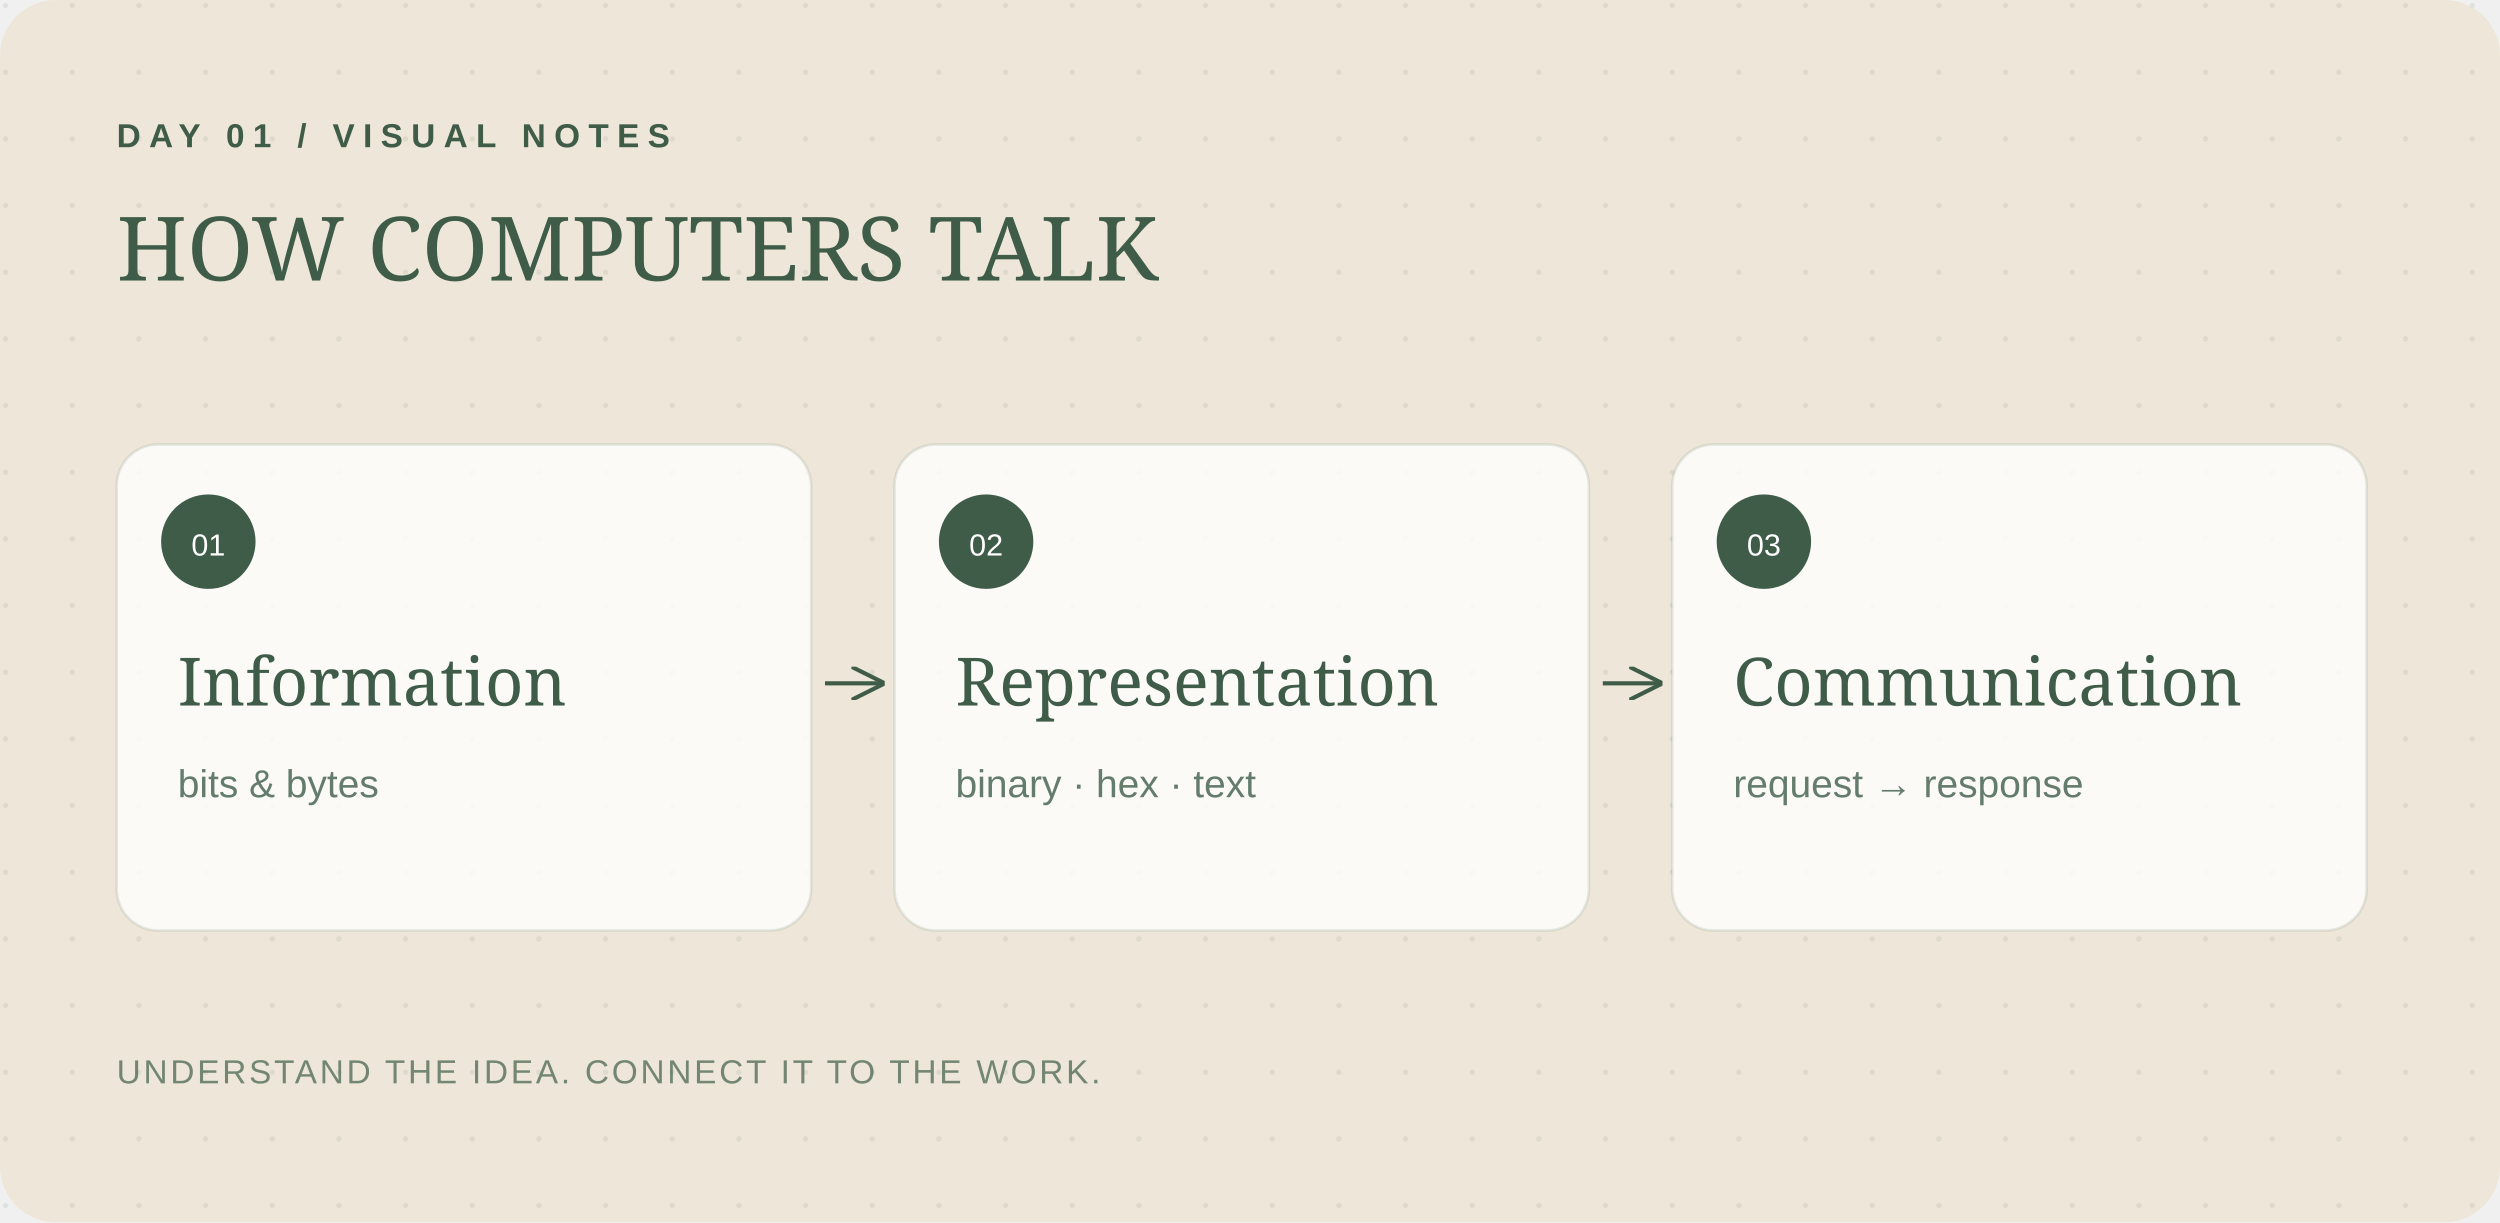
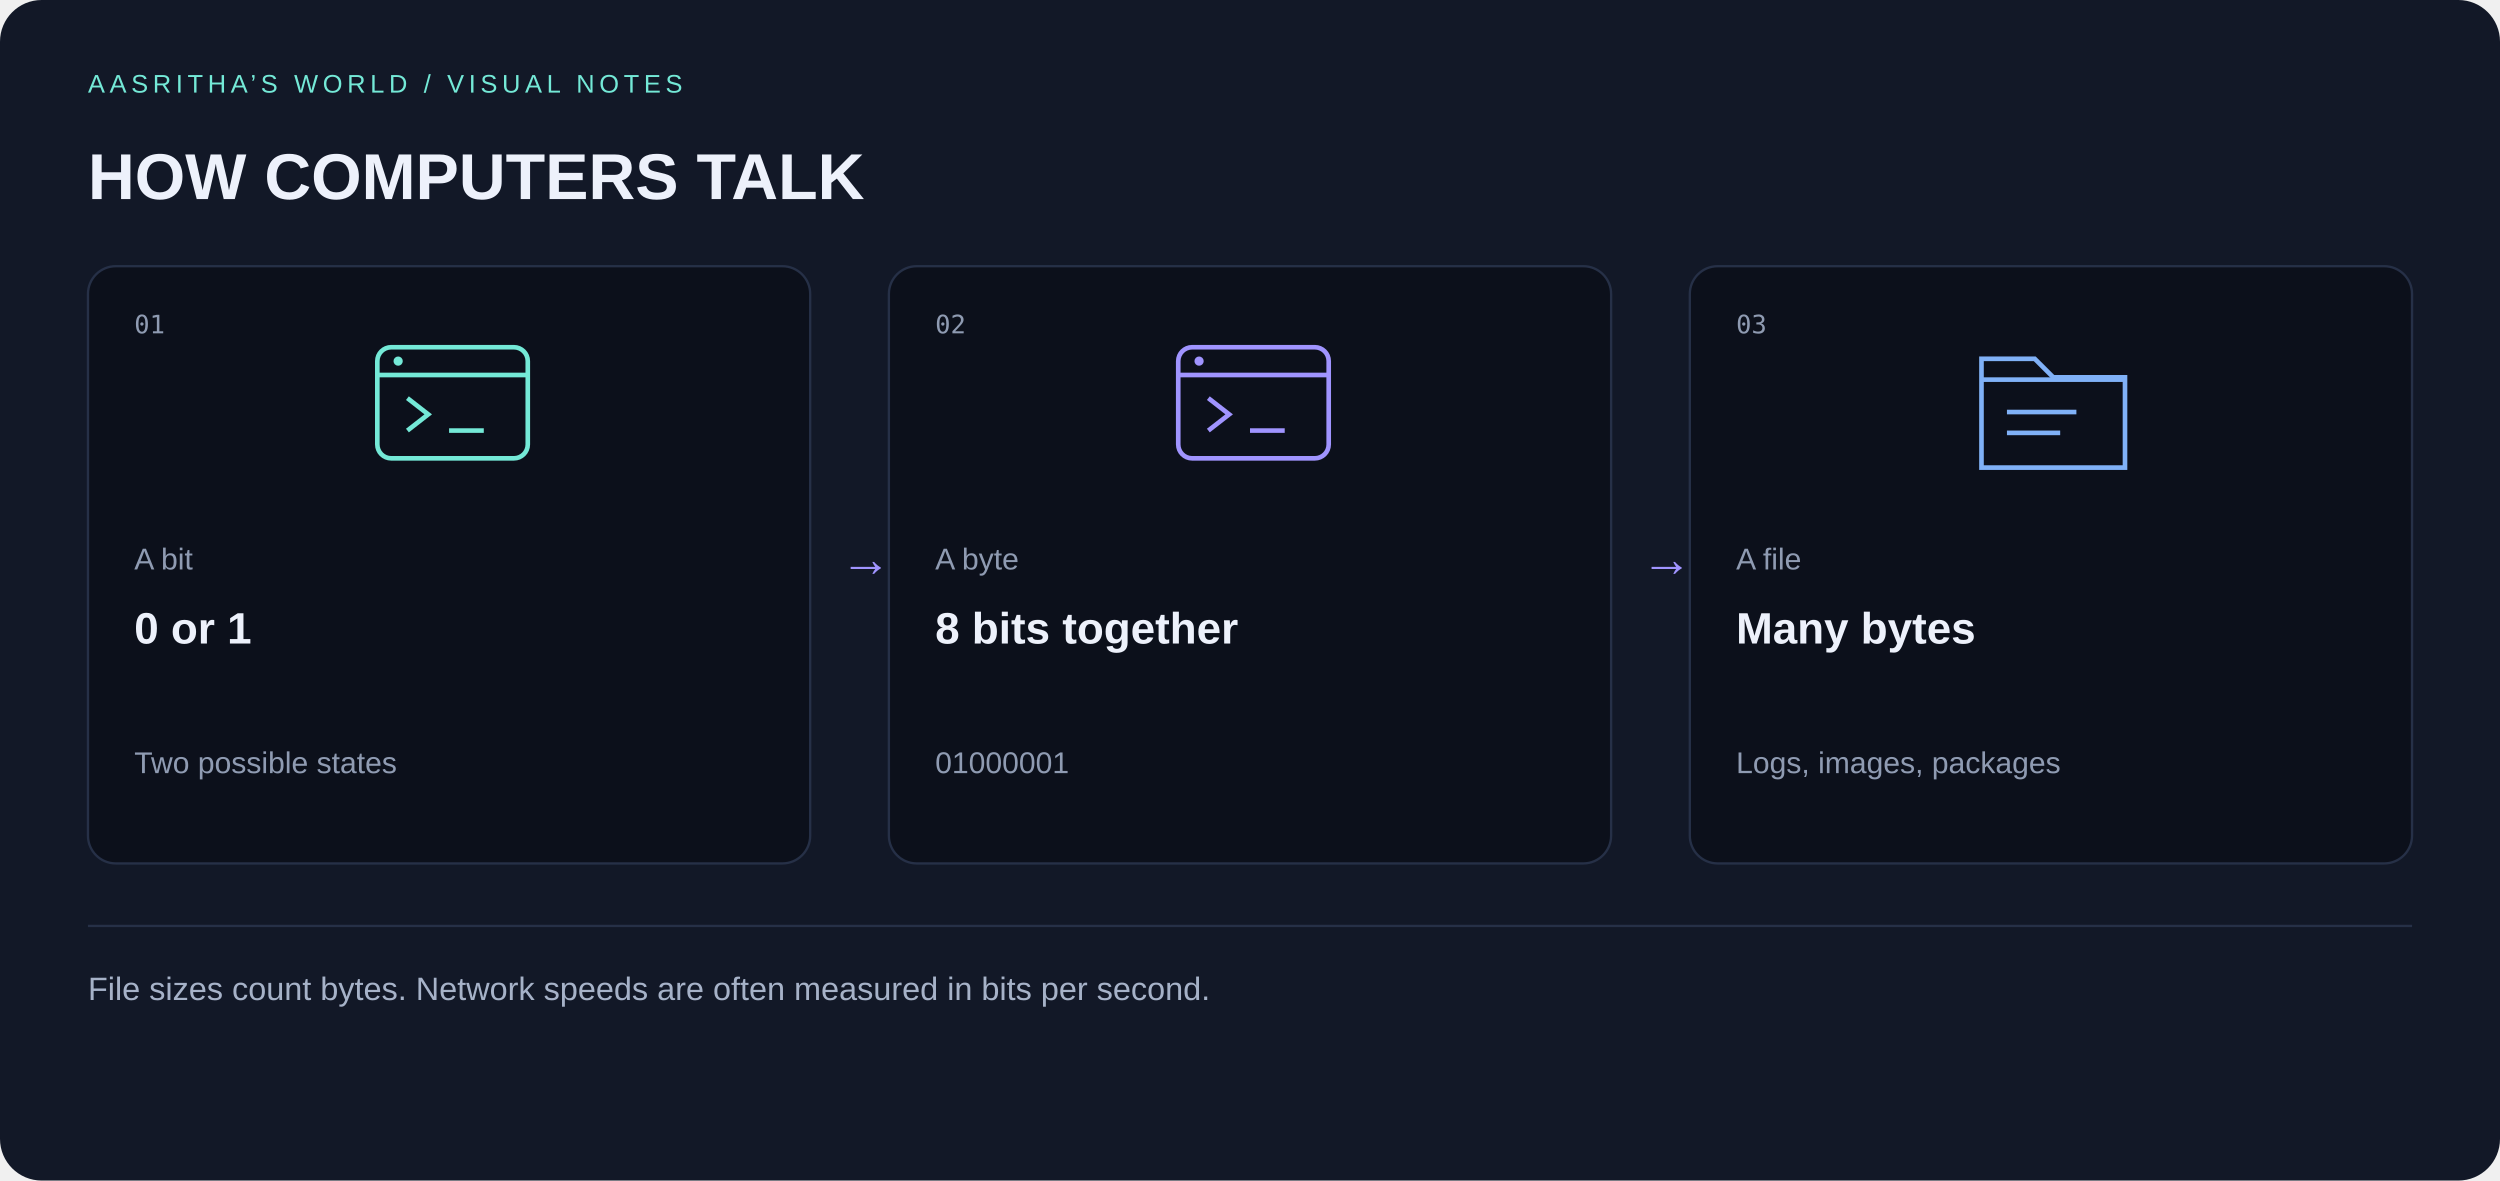
- <svg xmlns="http://www.w3.org/2000/svg" width="900" height="440" viewBox="0 0 900 440">
-   <defs>
-     <pattern id="dots" width="24" height="24" patternUnits="userSpaceOnUse">
-       <circle cx="2" cy="2" r="1" fill="#3e5c48" opacity=".09" />
-     </pattern>
-     <marker id="arrow" markerWidth="8" markerHeight="8" refX="7" refY="4" orient="auto">
-       <path d="M0 0L8 4L0 8" fill="none" stroke="#3e5c48" />
-     </marker>
-   </defs>
-   <rect width="900" height="440" rx="20" fill="#eee7d9" />
-   <rect width="900" height="440" fill="url(#dots)" />
-   <text x="42" y="53" font-family="Arial" font-size="12" font-weight="bold" letter-spacing="3" fill="#3e5c48">DAY 01 / VISUAL NOTES</text>
-   <text x="42" y="101" font-family="Georgia" font-size="32" fill="#3e5c48">HOW COMPUTERS TALK</text>
-   <rect x="42" y="160" width="250" height="175" rx="15" fill="#fff" fill-opacity=".8" stroke="#3e5c48" stroke-opacity=".12" />
-   <circle cx="75" cy="195" r="17" fill="#3e5c48" />
-   <text x="75" y="200" text-anchor="middle" font-family="Arial" font-size="11" fill="#fff">01</text>
-   <text x="64" y="254" font-family="Georgia" font-size="24" fill="#3e5c48">Information</text>
-   <text x="64" y="287" font-family="Arial" font-size="14" fill="#3e5c48" opacity=".8">bits &amp; bytes</text>
-   <path d="M297 246h20" stroke="#3e5c48" stroke-width="1.5" marker-end="url(#arrow)" />
-   <rect x="322" y="160" width="250" height="175" rx="15" fill="#fff" fill-opacity=".8" stroke="#3e5c48" stroke-opacity=".12" />
-   <circle cx="355" cy="195" r="17" fill="#3e5c48" />
-   <text x="355" y="200" text-anchor="middle" font-family="Arial" font-size="11" fill="#fff">02</text>
-   <text x="344" y="254" font-family="Georgia" font-size="24" fill="#3e5c48">Representation</text>
-   <text x="344" y="287" font-family="Arial" font-size="14" fill="#3e5c48" opacity=".8">binary · hex · text</text>
-   <path d="M577 246h20" stroke="#3e5c48" stroke-width="1.5" marker-end="url(#arrow)" />
-   <rect x="602" y="160" width="250" height="175" rx="15" fill="#fff" fill-opacity=".8" stroke="#3e5c48" stroke-opacity=".12" />
-   <circle cx="635" cy="195" r="17" fill="#3e5c48" />
-   <text x="635" y="200" text-anchor="middle" font-family="Arial" font-size="11" fill="#fff">03</text>
-   <text x="624" y="254" font-family="Georgia" font-size="24" fill="#3e5c48">Communication</text>
-   <text x="624" y="287" font-family="Arial" font-size="14" fill="#3e5c48" opacity=".8">request → response</text>
-   <text x="42" y="390" font-family="Arial" font-size="12" letter-spacing="1" fill="#3e5c48" opacity=".7">UNDERSTAND THE IDEA. CONNECT IT TO THE WORK.</text>
+ <svg xmlns="http://www.w3.org/2000/svg" width="1080" height="510" viewBox="0 0 1080 510" role="img" aria-labelledby="title desc">
+   <rect width="1080" height="510" rx="18" fill="#121827" />
+   <text x="38" y="40" fill="#74e9d7" font-family="Segoe UI,Arial" font-size="11" letter-spacing="2">AASRITHA’S WORLD / VISUAL NOTES</text>
+   <text x="38" y="86" fill="#edf1fb" font-family="Segoe UI,Arial" font-size="28" font-weight="700">HOW COMPUTERS TALK</text>
+   <g transform="translate(38,115)">
+     <rect width="312" height="258" rx="12" fill="#0c101b" stroke="#263047" />
+     <text x="20" y="29" fill="#8f9bb2" font-family="Consolas,monospace" font-size="11">01</text>
+     <g transform="translate(120,25)" fill="none" stroke="#74e9d7" stroke-width="2">
+       <rect x="5" y="10" width="65" height="48" rx="6" />
+       <path d="M5 22h65M18 32l9 7-9 7M36 46h15" />
+       <circle cx="14" cy="16" r="1" />
+     </g>
+     <text x="20" y="131" fill="#8f9bb2" font-family="Segoe UI,Arial" font-size="13">A bit</text>
+     <text x="20" y="163" fill="#edf1fb" font-family="Segoe UI,Arial" font-size="19" font-weight="600">0 or 1</text>
+     <text x="20" y="219" fill="#8f9bb2" font-family="Segoe UI,Arial" font-size="13">Two possible states</text>
+   </g>
+   <text x="363" y="249" fill="#a094ff" font-size="22">→</text>
+   <g transform="translate(384,115)">
+     <rect width="312" height="258" rx="12" fill="#0c101b" stroke="#263047" />
+     <text x="20" y="29" fill="#8f9bb2" font-family="Consolas,monospace" font-size="11">02</text>
+     <g transform="translate(120,25)" fill="none" stroke="#a094ff" stroke-width="2">
+       <rect x="5" y="10" width="65" height="48" rx="6" />
+       <path d="M5 22h65M18 32l9 7-9 7M36 46h15" />
+       <circle cx="14" cy="16" r="1" />
+     </g>
+     <text x="20" y="131" fill="#8f9bb2" font-family="Segoe UI,Arial" font-size="13">A byte</text>
+     <text x="20" y="163" fill="#edf1fb" font-family="Segoe UI,Arial" font-size="19" font-weight="600">8 bits together</text>
+     <text x="20" y="219" fill="#8f9bb2" font-family="Segoe UI,Arial" font-size="13">01000001</text>
+   </g>
+   <text x="709" y="249" fill="#a094ff" font-size="22">→</text>
+   <g transform="translate(730,115)">
+     <rect width="312" height="258" rx="12" fill="#0c101b" stroke="#263047" />
+     <text x="20" y="29" fill="#8f9bb2" font-family="Consolas,monospace" font-size="11">03</text>
+     <g transform="translate(120,25)" fill="none" stroke="#80b1f7" stroke-width="2">
+       <path d="M6 15h23l8 8h31v39H6z" />
+       <path d="M6 24h62M17 38h30M17 47h23" />
+     </g>
+     <text x="20" y="131" fill="#8f9bb2" font-family="Segoe UI,Arial" font-size="13">A file</text>
+     <text x="20" y="163" fill="#edf1fb" font-family="Segoe UI,Arial" font-size="19" font-weight="600">Many bytes</text>
+     <text x="20" y="219" fill="#8f9bb2" font-family="Segoe UI,Arial" font-size="13">Logs, images, packages</text>
+   </g>
+   <path d="M38 400h1004" stroke="#263047" />
+   <text x="38" y="432" fill="#a6b2c8" font-family="Segoe UI,Arial" font-size="14">File sizes count bytes. Network speeds are often measured in bits per second.</text>
</svg>
